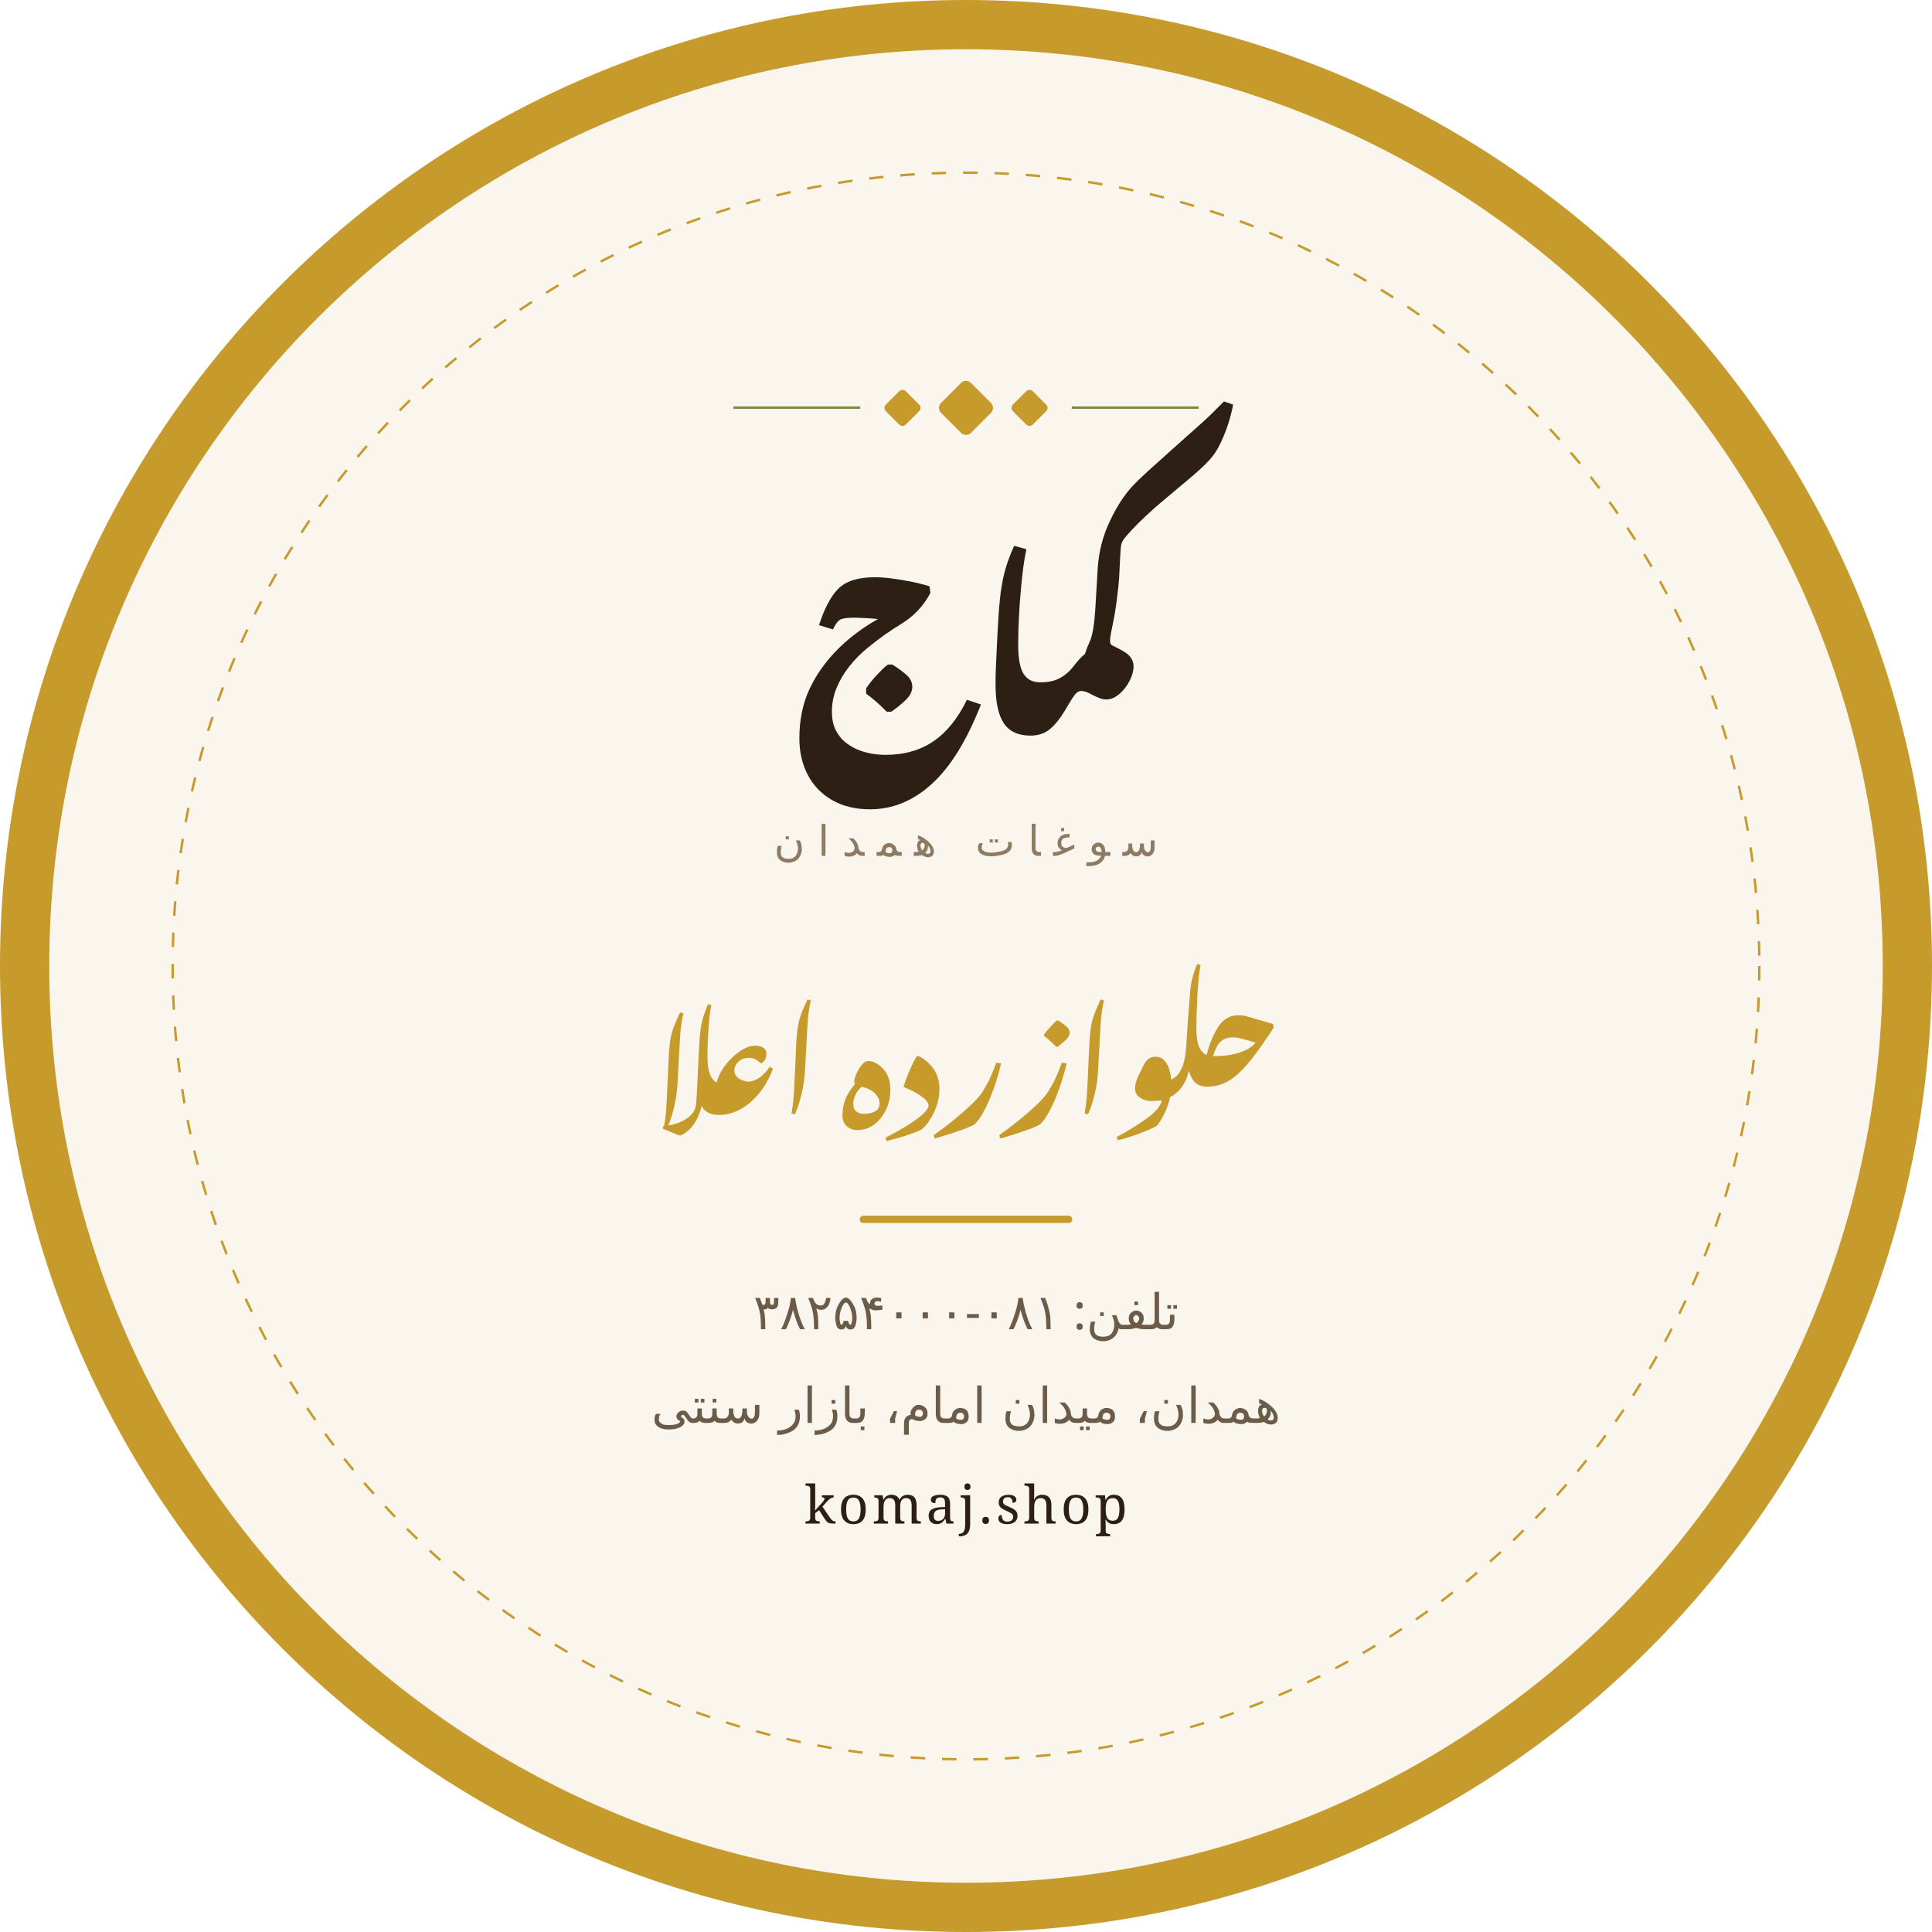
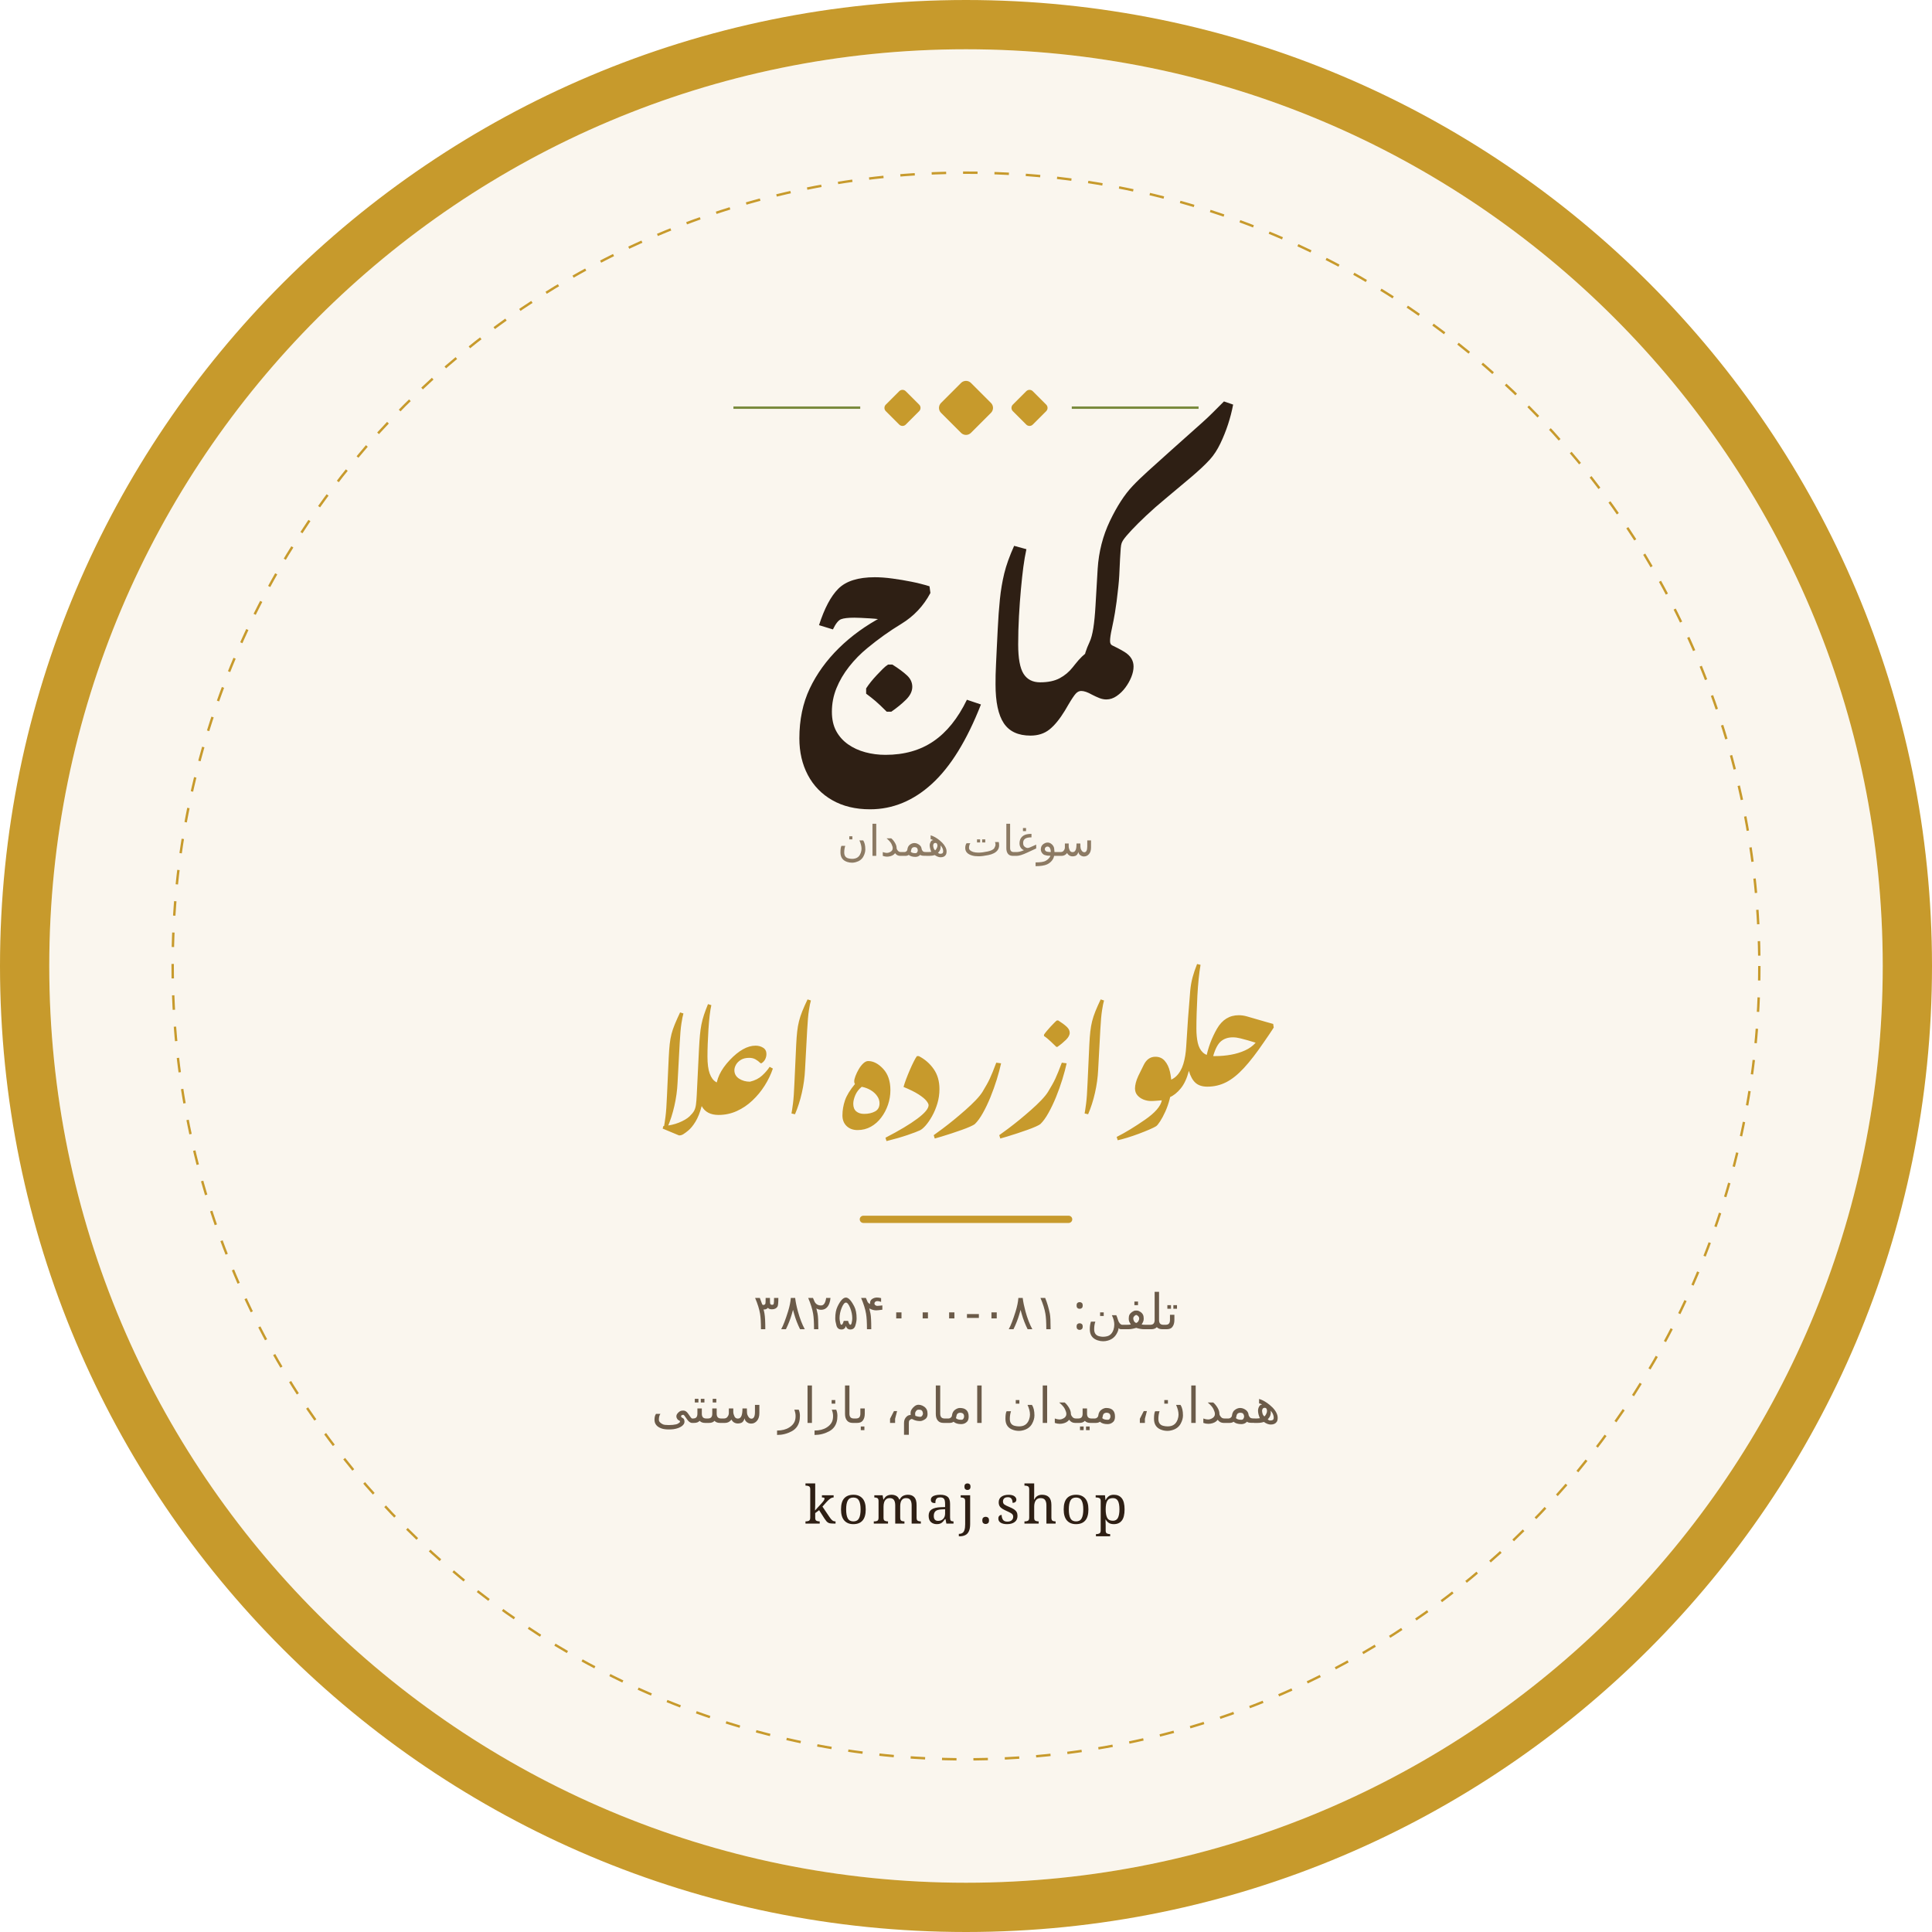
<svg xmlns="http://www.w3.org/2000/svg" width="200mm" height="200mm" viewBox="0 0 800 800">
  <circle cx="400.0" cy="400.0" r="379.6" fill="#FAF6EE" />
  <circle cx="400.0" cy="400.0" r="389.8" fill="none" stroke="#C79A2C" stroke-width="20.4" />
  <circle cx="400.0" cy="400.0" r="328.5" fill="none" stroke="#C79A2C" stroke-width="1" stroke-dasharray="6 7" />
  <rect x="303.7" y="168.3" width="52.5" height="1.0" fill="#7A8B3D" />
  <rect x="443.8" y="168.3" width="52.5" height="1.0" fill="#7A8B3D" />
  <rect x="-5.84" y="-5.84" width="11.68" height="11.68" fill="#C79A2C" rx="1.9" transform="translate(373.7,168.9) rotate(45)" />
  <rect x="-8.76" y="-8.76" width="17.52" height="17.52" fill="#C79A2C" rx="2.9" transform="translate(400.0,168.9) rotate(45)" />
  <rect x="-5.84" y="-5.84" width="11.68" height="11.68" fill="#C79A2C" rx="1.9" transform="translate(426.3,168.9) rotate(45)" />
  <text x="400.0" y="304.6" text-anchor="middle" font-family="'Noto Nastaliq Urdu', serif" font-size="81.8" fill="#2E1F14" font-weight="700" direction="rtl">کماج</text>
-   <text x="400.0" y="354.4" text-anchor="middle" font-family="'Vazirmatn', sans-serif" font-size="17.5" fill="#8C7A63" letter-spacing="5.26" direction="rtl">سوغات همدان</text>
+   <text x="400.0" y="354.4" text-anchor="middle" font-family="'Vazirmatn', sans-serif" font-size="17.5" fill="#8C7A63" direction="rtl">سوغات همدان</text>
  <text x="400.0" y="467.0" text-anchor="middle" font-family="'Noto Nastaliq Urdu', serif" font-size="55.5" fill="#C79A2C" font-weight="600" direction="rtl">حلوازرده اعلا</text>
  <rect x="356.0" y="503.4" width="88.0" height="3.0" fill="#C79A2C" rx="1.5" />
  <text x="400.0" y="550.4" text-anchor="middle" font-family="'Vazirmatn', sans-serif" font-size="20.4" fill="#6B5B49" direction="rtl">تلفن: ۰۸۱-۳۸۲۵۴۰۰۰</text>
  <text x="400.0" y="589.2" text-anchor="middle" font-family="'Vazirmatn', sans-serif" font-size="20.4" fill="#6B5B49" direction="rtl">همدان، میدان امام، بازار سنتی</text>
  <text x="400.0" y="630.9" text-anchor="middle" font-family="'Marcellus', serif" font-size="21.9" fill="#2E1F14" letter-spacing="1.53">komaj.shop</text>
</svg>
